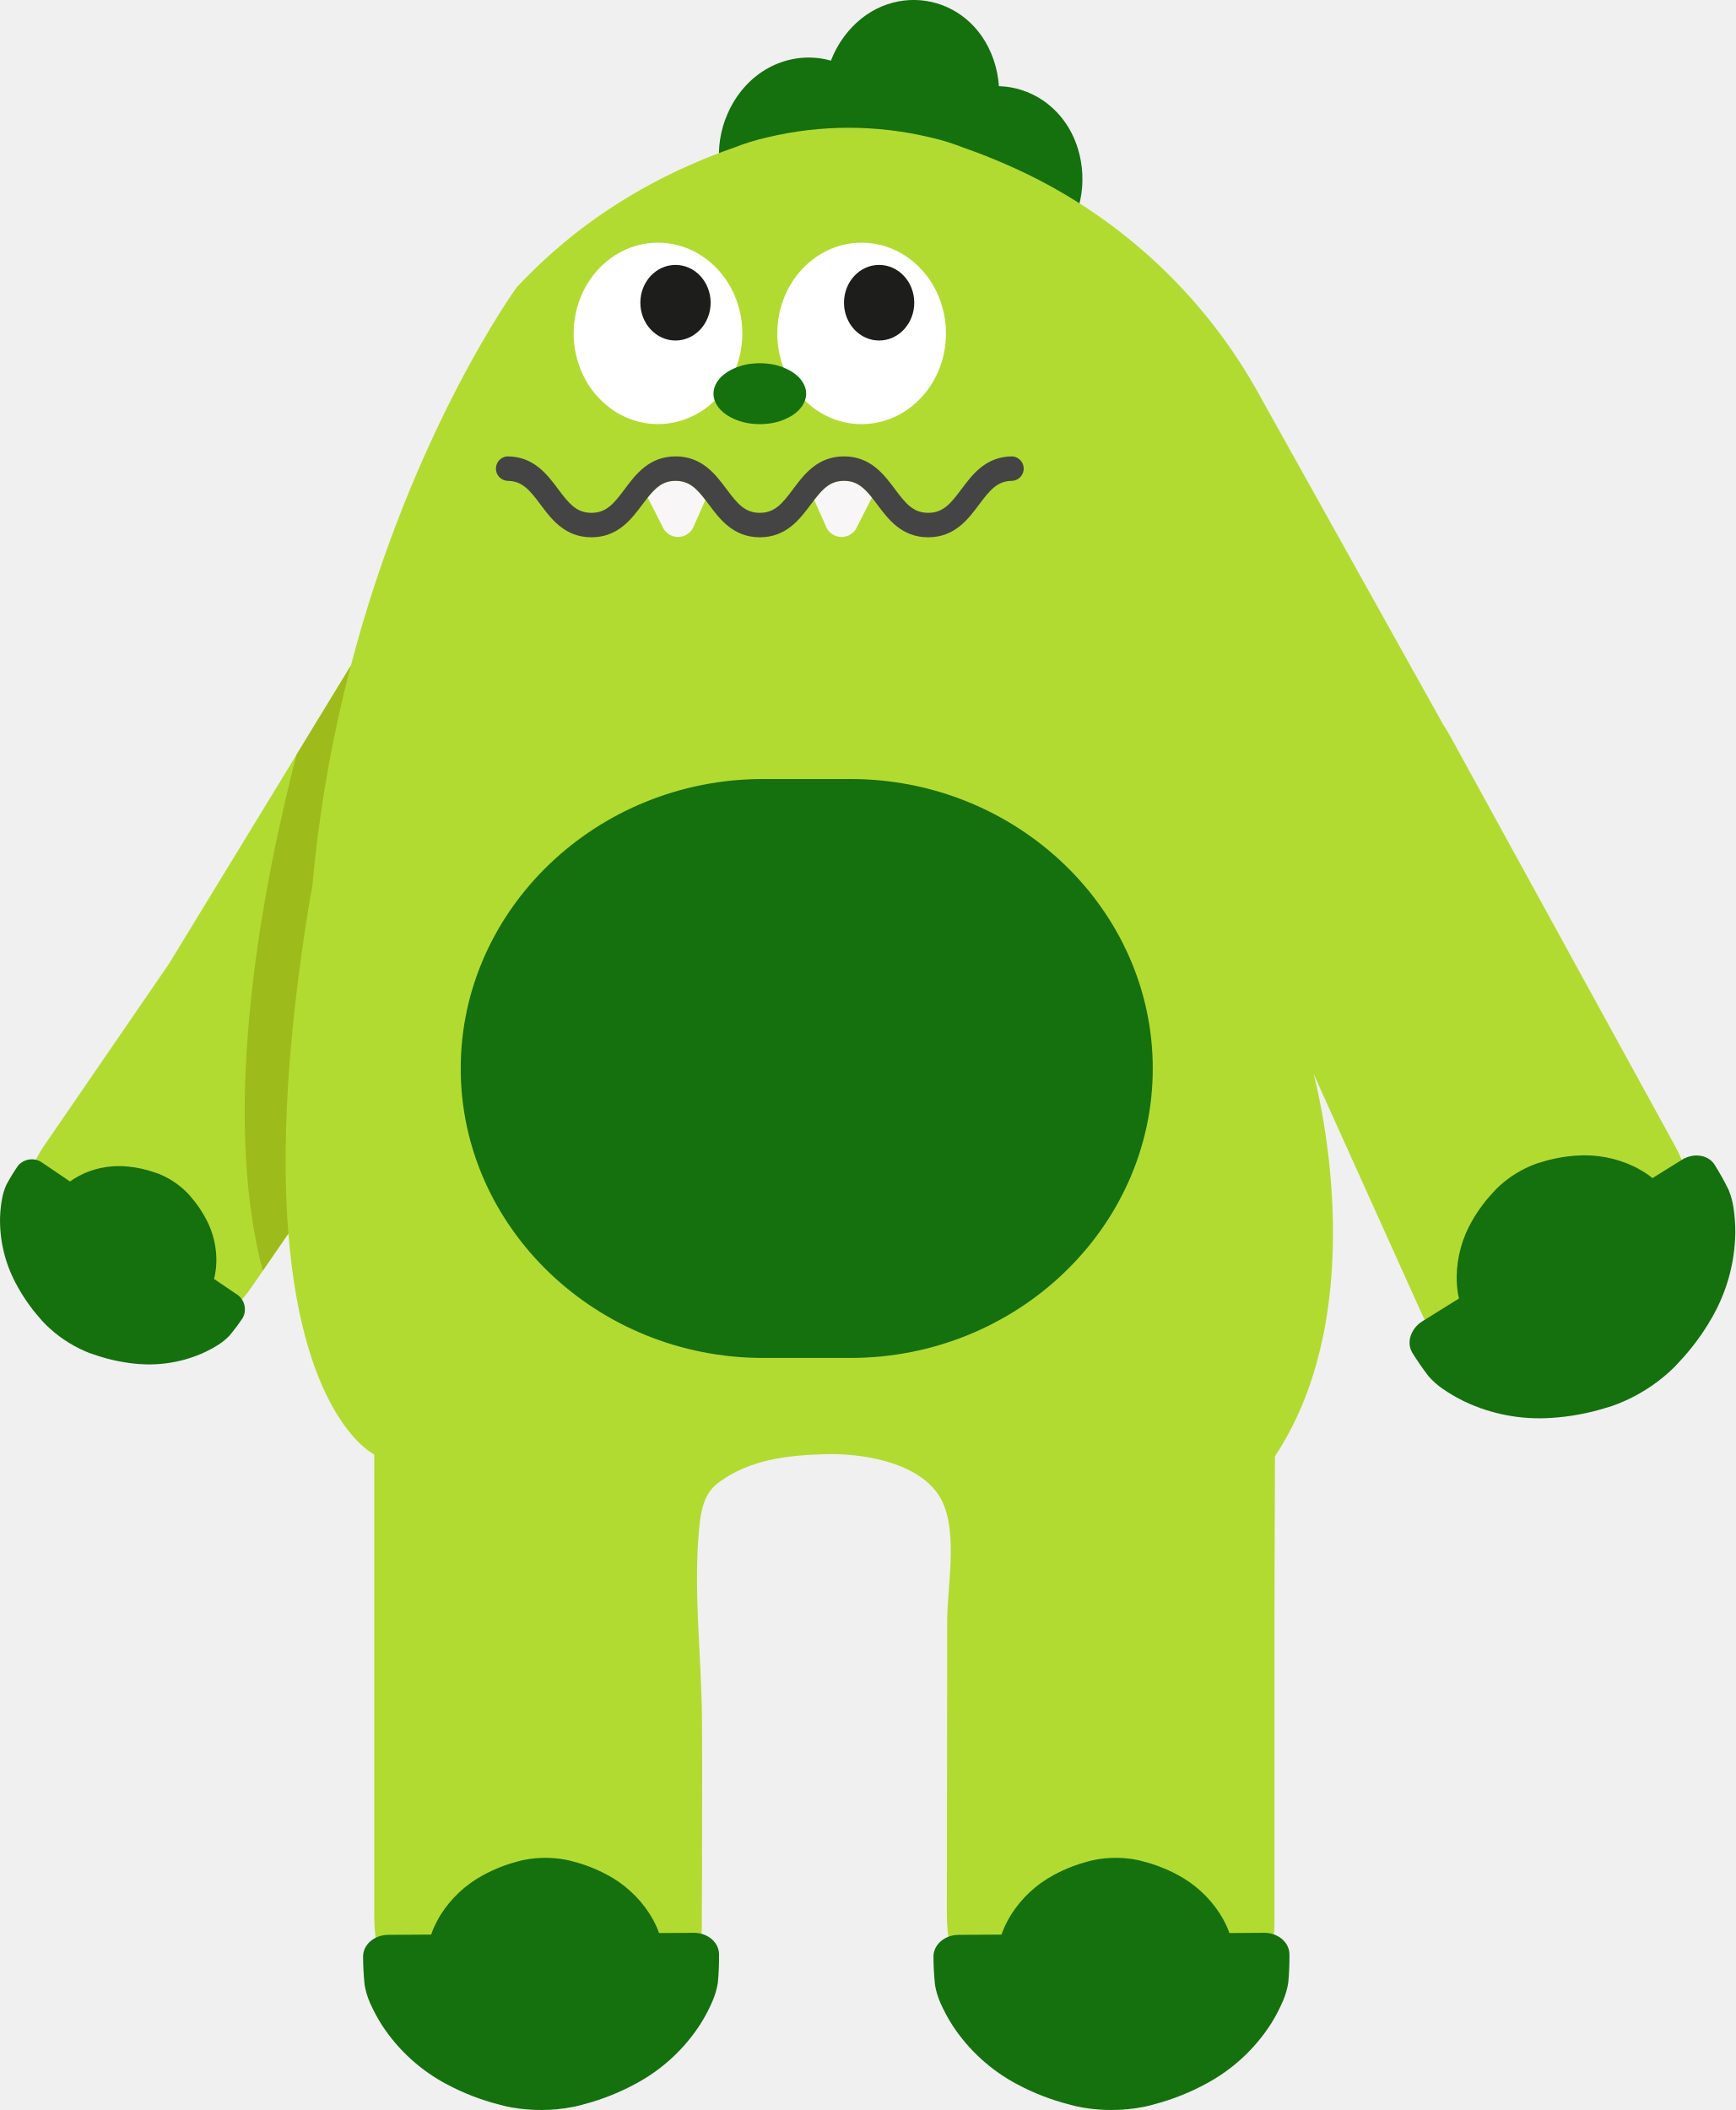
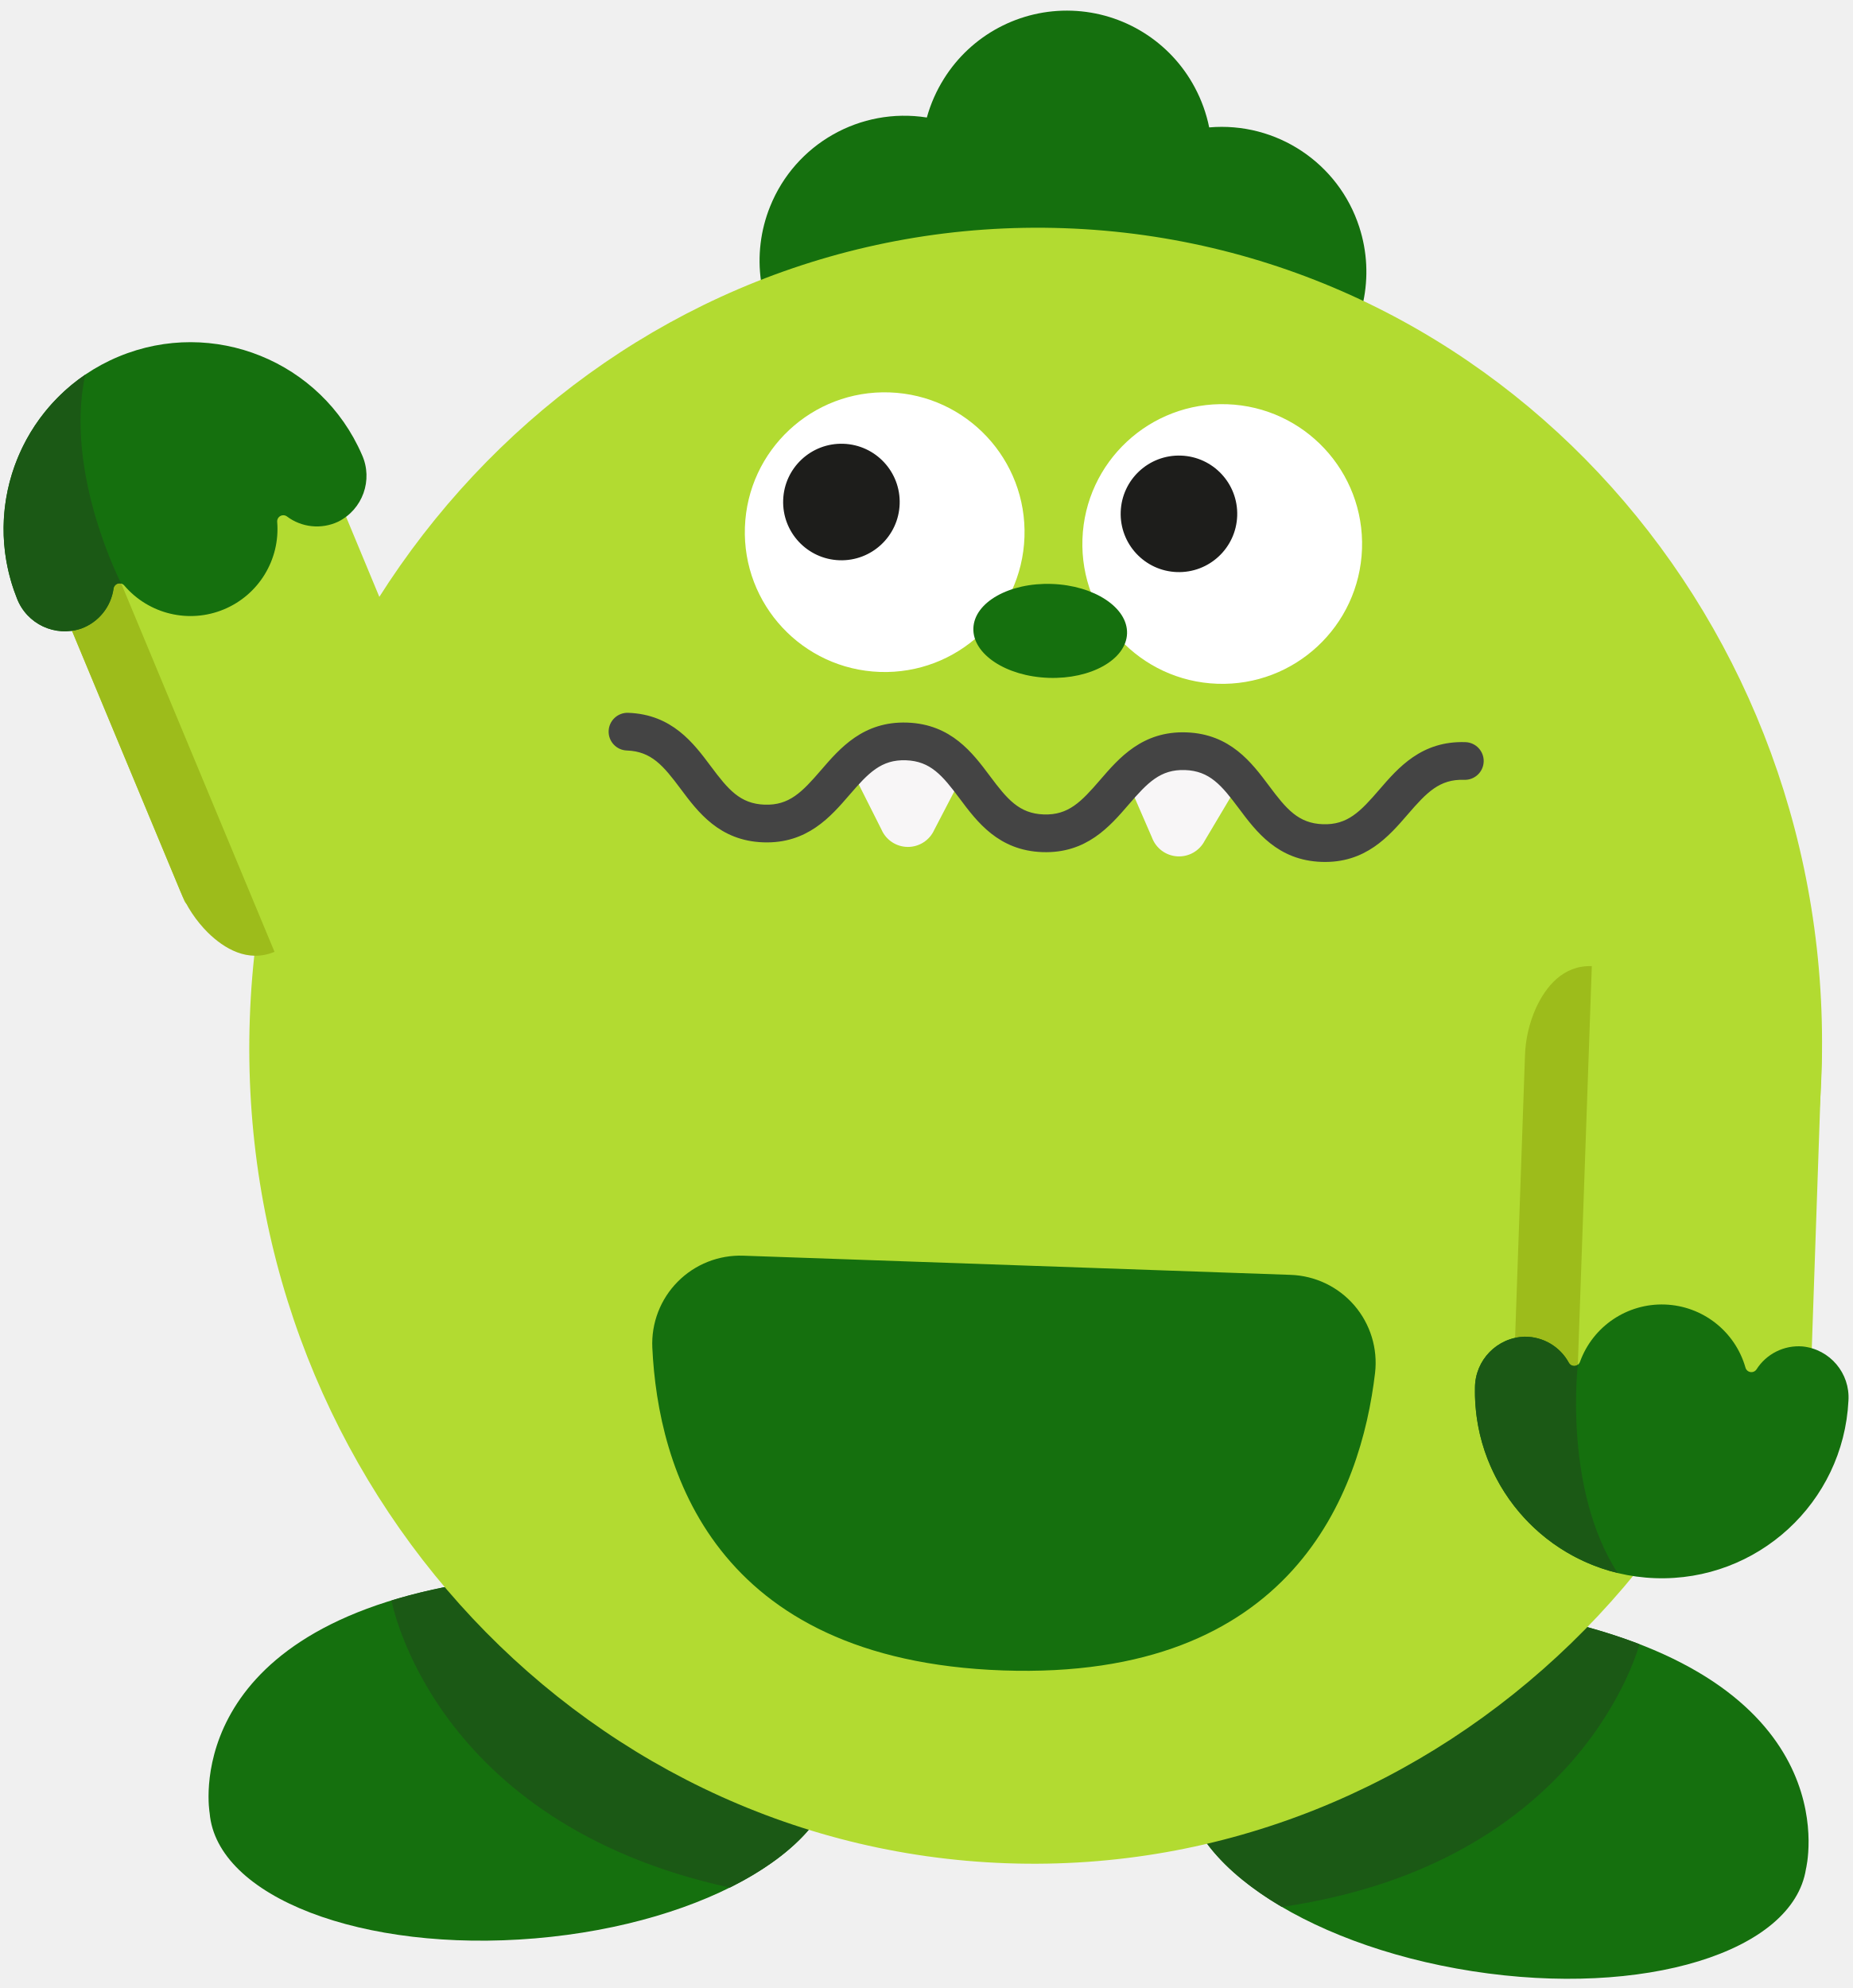
- <svg xmlns="http://www.w3.org/2000/svg" width="295.764" height="359.606" viewBox="0 0 295.764 359.606">
-   <g id="그룹_584" data-name="그룹 584" transform="translate(-1168.319 -475.142)">
-     <path id="패스_1032" data-name="패스 1032" d="M1352.545,502.632h0c-1.359-7.858-7.47-12.633-13.973-12.8a17.233,17.233,0,0,0-.934-4.592h0c-4.03-11.539-18.166-13.688-25.444-3.869h0a17.263,17.263,0,0,0-2.257,4.107c-6.257-1.778-13.511.965-17.144,8.064h0c-5.63,11,1.661,24.188,13.123,23.741h0c6.405-.251,11.427-4.654,13.6-10.332a14.038,14.038,0,0,0,1.75.382h0a14.213,14.213,0,0,0,1.785.156c.383,6.065,3.869,11.763,9.91,13.906h0C1343.768,525.233,1354.65,514.807,1352.545,502.632Z" fill="#15700e" />
-     <path id="패스_1033" data-name="패스 1033" d="M1453.75,670.33l-32.283-58.836-5.951-10.845c-.378-.688-.783-1.346-1.2-1.985,0,0-31.072-55.713-31.072-55.709a90.264,90.264,0,0,0-43.231-39.7c-2.434-1.074-4.91-2.06-7.43-2.932a38.923,38.923,0,0,0-5.73-1.77,59.755,59.755,0,0,0-27.765,0,37.977,37.977,0,0,0-5.73,1.774c-2.52.868-5,1.854-7.43,2.928a92.414,92.414,0,0,0-16.014,9.036,88.626,88.626,0,0,0-13.529,11.813s-17.8,24.479-28.26,64.47v0l-4.332,7.1-26.709,43.781-21.231,30.925a21.459,21.459,0,0,0,5.529,29.75h0a21.461,21.461,0,0,0,29.75-5.529l1.977-2.879,1.511-2.2,2.854-4.156c2.547,31.914,14.634,37.667,14.634,37.667v78.843a28.151,28.151,0,0,0,27.786,28.058l.135,0,.138,0a28.158,28.158,0,0,0,25.83-17.132s1.946-5.451,1.946-9.318v-1.608c0-11.222.106-22.443.024-33.665-.078-10.647-1.481-21.72-.51-32.321.278-3.035.754-6.176,3.307-8.061,5.3-3.918,11.626-4.653,18.028-4.85,6.233-.191,15.619,1.224,19.44,6.86,3.621,5.341,1.549,15.283,1.529,21.4,0,16.753-.061,33.506-.061,50.26a28.15,28.15,0,0,0,27.785,28.058c.045,0,.09,0,.135,0s.092,0,.138,0a28.157,28.157,0,0,0,25.83-17.131s1.947-5.452,1.947-9.319V750.654l.089-27.327c17.372-26.181,6.578-65.175,6.578-65.175l18.72,41.5c7.219,13.158,22.763,17.324,34.541,9.26S1460.969,683.487,1453.75,670.33Z" fill="#b2db31" />
-     <g id="그룹_564" data-name="그룹 564">
-       <g id="그룹_562" data-name="그룹 562">
-         <path id="패스_1034" data-name="패스 1034" d="M1230.466,813.45a13.178,13.178,0,0,0,.923,3.053,28.539,28.539,0,0,0,2.021,3.771,29.862,29.862,0,0,0,11.191,10.16,39.612,39.612,0,0,0,8.781,3.382h0a17.7,17.7,0,0,0,2.143.495,28.788,28.788,0,0,0,10.372-.07,17.764,17.764,0,0,0,2.137-.523h0a39.628,39.628,0,0,0,8.734-3.5,29.84,29.84,0,0,0,11.053-10.309,28.492,28.492,0,0,0,1.971-3.8,13.161,13.161,0,0,0,.882-3.065,47.84,47.84,0,0,0,.2-4.837h0c-.014-2.036-1.943-3.673-4.31-3.657l-26.05.174-26.05.175c-2.367.016-4.274,1.679-4.261,3.714h0A47.817,47.817,0,0,0,1230.466,813.45Z" fill="#15700e" />
-       </g>
-       <g id="그룹_563" data-name="그룹 563">
-         <path id="패스_1035" data-name="패스 1035" d="M1280.9,805.684a8.606,8.606,0,0,0-.6-1.995,18.6,18.6,0,0,0-1.321-2.463,19.5,19.5,0,0,0-7.311-6.637,25.85,25.85,0,0,0-5.736-2.21h0a11.563,11.563,0,0,0-1.4-.323,18.843,18.843,0,0,0-6.775.046,11.7,11.7,0,0,0-1.4.341h0a25.927,25.927,0,0,0-5.706,2.286,19.507,19.507,0,0,0-7.221,6.735,18.557,18.557,0,0,0-1.287,2.481,8.589,8.589,0,0,0-.577,2,31.464,31.464,0,0,0-.13,3.16h0a2.627,2.627,0,0,0,2.816,2.389l17.018-.114,17.017-.114a2.626,2.626,0,0,0,2.784-2.427h0A30.77,30.77,0,0,0,1280.9,805.684Z" fill="#15700e" />
+ <svg xmlns="http://www.w3.org/2000/svg" width="320.499" height="343.986" viewBox="0 0 320.499 343.986">
+   <g id="그룹_996" data-name="그룹 996" transform="matrix(0.999, 0.035, -0.035, 0.999, 3.961, -4.506)">
+     <g id="그룹_986" data-name="그룹 986" transform="translate(43.144 275.989)">
+       <path id="패스_1349" data-name="패스 1349" d="M628.468,498.1l18.092,7.664c25.82-1.02,46.624,7.416,48.185,20.413,1.737,14.461-21,29.083-50.791,32.66s-55.343-5.245-57.08-19.706C586.874,539.135,580.257,508.442,628.468,498.1Z" transform="translate(-586.567 -498.104)" fill="#15700e" />
+       <g id="그룹_985" data-name="그룹 985" transform="translate(30.476)">
+         <path id="패스_1350" data-name="패스 1350" d="M610.413,501.253a97.581,97.581,0,0,1,11.424-3.149l18.092,7.664c25.82-1.02,46.624,7.416,48.185,20.413.984,8.191-5.892,16.433-17.448,22.692C618.724,539.455,610.423,501.3,610.413,501.253Z" transform="translate(-610.413 -498.104)" fill="#1b5915" />
      </g>
    </g>
-     <g id="그룹_565" data-name="그룹 565">
-       <path id="패스_1036" data-name="패스 1036" d="M1329.53,531.188c-.006-.127-.017-.253-.026-.379s-.016-.256-.027-.383c-.016-.175-.038-.348-.06-.521-.009-.075-.016-.15-.026-.225-.029-.2-.062-.406-.1-.608-.007-.041-.013-.082-.02-.122-.041-.223-.088-.444-.138-.663l-.011-.053c-.053-.232-.112-.461-.175-.689l0-.014q-.2-.7-.448-1.371h0a15.541,15.541,0,0,0-3.67-5.652q-.242-.236-.493-.46c-.056-.05-.115-.1-.173-.148-.116-.1-.233-.2-.352-.3-.072-.058-.145-.113-.218-.17-.109-.084-.217-.169-.328-.25-.078-.058-.159-.113-.239-.169-.107-.076-.215-.152-.325-.224-.083-.056-.169-.109-.253-.162-.109-.069-.218-.138-.329-.2-.088-.052-.176-.1-.265-.152-.111-.062-.222-.124-.334-.184-.091-.048-.183-.095-.275-.141-.113-.056-.226-.112-.34-.165-.094-.044-.189-.087-.284-.129q-.172-.076-.348-.147c-.1-.039-.192-.078-.289-.115-.119-.045-.238-.088-.358-.13-.1-.034-.2-.068-.294-.1-.121-.039-.244-.076-.367-.112-.1-.029-.2-.058-.3-.085-.125-.034-.251-.064-.378-.094-.1-.024-.2-.048-.3-.07-.131-.028-.264-.051-.4-.076-.1-.017-.194-.036-.291-.052-.141-.022-.282-.04-.424-.058-.092-.012-.183-.025-.275-.035-.159-.017-.319-.028-.479-.039-.076-.006-.152-.014-.229-.018q-.357-.02-.719-.02h0c-.254,0-.506.008-.757.022-.08.005-.159.014-.239.02-.171.012-.341.024-.509.043-.091.01-.18.025-.271.037-.156.021-.313.041-.468.067-.091.016-.18.035-.27.052-.153.029-.306.058-.457.092-.089.02-.176.044-.263.066-.152.037-.3.075-.453.118-.084.023-.166.05-.25.076-.152.046-.3.094-.454.145-.077.027-.154.057-.231.085-.154.056-.307.113-.459.175-.071.029-.141.06-.211.09-.156.066-.312.135-.465.207l-.189.092q-.237.116-.471.241l-.167.092c-.161.089-.319.181-.476.277-.049.029-.1.059-.145.089-.162.1-.323.207-.481.315-.041.027-.081.055-.121.083q-.246.172-.485.354l-.1.076c-.166.128-.329.261-.489.4l-.074.062q-.25.216-.492.442l-.051.048c-.168.16-.333.323-.494.491l-.026.027q-.255.266-.5.545h0q-.215.248-.418.506l-.027.033c-.129.164-.254.331-.377.5l-.045.062q-.174.243-.34.494l-.06.091q-.156.24-.3.488l-.071.12q-.139.237-.271.48l-.079.149c-.082.155-.162.313-.239.471-.029.06-.057.119-.085.179-.071.152-.141.306-.208.462-.03.069-.059.138-.088.207-.062.15-.122.3-.18.452-.03.079-.058.158-.087.238-.053.145-.1.291-.153.439-.03.089-.057.179-.085.269-.044.141-.087.282-.127.424-.028.1-.054.2-.08.3-.035.136-.071.271-.1.407-.026.112-.049.225-.073.337-.027.13-.055.259-.079.389s-.042.25-.062.375-.041.243-.058.365c-.02.139-.034.28-.05.42-.012.112-.027.222-.038.334-.015.164-.024.329-.035.494-.005.091-.014.181-.018.272q-.018.387-.018.778h0q0,.391.018.778c.006.127.017.252.026.378s.015.257.027.384c.016.175.038.347.06.52.009.075.016.151.026.226.028.2.062.407.1.609.007.04.013.08.02.12.041.223.088.444.137.664l.012.052c.053.233.112.462.175.69l0,.014q.194.7.448,1.37v0h0a15.55,15.55,0,0,0,3.67,5.652q.242.235.493.459c.056.051.115.1.173.148.116.1.233.2.352.3.071.058.145.113.218.169.108.085.217.17.327.251.079.058.16.113.24.169.107.075.215.151.324.224.084.055.169.108.254.162.109.069.218.137.329.2.087.052.176.1.265.152.11.063.221.125.334.184.091.048.183.1.275.141.113.057.226.112.34.166.094.044.189.086.284.128.115.051.231.1.348.148.1.039.192.077.289.114.119.046.238.089.358.131.1.034.195.068.294.1.121.039.244.076.367.112.1.029.2.058.3.085.125.033.251.064.378.094.1.023.2.048.3.069.131.028.264.052.4.076.1.018.194.037.291.053.141.022.282.039.424.058.092.011.183.025.275.035.159.017.318.028.478.039.077.005.153.013.23.018.238.012.478.019.718.019h0c.255,0,.507-.007.758-.021.08-.005.159-.014.239-.02.17-.013.34-.025.509-.044.091-.01.18-.025.271-.037.156-.02.313-.041.468-.067.09-.015.18-.034.27-.052.153-.029.306-.058.457-.092.089-.02.176-.043.263-.065.152-.038.3-.075.453-.118.084-.024.166-.051.249-.076.153-.047.3-.094.455-.146l.231-.084q.231-.084.459-.175c.071-.029.141-.06.211-.09.156-.067.311-.135.465-.208.063-.029.126-.06.188-.091q.239-.117.472-.241l.167-.093q.24-.134.476-.276l.145-.09c.162-.1.323-.206.481-.314l.121-.083q.246-.173.485-.355l.1-.075q.249-.194.489-.4l.074-.063c.167-.143.331-.291.492-.442l.051-.047q.252-.24.494-.492l.026-.026c.17-.178.335-.359.5-.545h0c.142-.165.282-.333.418-.505l.026-.033c.13-.164.255-.331.378-.5l.045-.062q.174-.243.339-.494c.02-.031.041-.061.061-.091.1-.161.2-.323.3-.488.023-.04.047-.08.071-.12q.14-.237.27-.48c.027-.05.054-.1.08-.149q.123-.234.239-.472c.028-.059.057-.118.085-.178.071-.153.141-.307.208-.462q.045-.1.087-.207c.063-.15.123-.3.181-.453.03-.078.058-.157.087-.236.052-.146.1-.292.153-.44.03-.089.057-.179.085-.269.043-.141.087-.282.127-.425.028-.1.053-.2.08-.3.035-.135.07-.27.1-.407.026-.111.049-.224.072-.336.028-.13.056-.259.08-.39s.042-.249.062-.374.041-.243.058-.366c.02-.139.034-.279.05-.419.012-.112.027-.223.037-.335.016-.163.025-.329.035-.494.006-.091.015-.18.019-.271q.018-.387.018-.778h0C1329.548,531.705,1329.542,531.445,1329.53,531.188Z" fill="#fff" />
-       <ellipse id="타원_113" data-name="타원 113" cx="5.989" cy="6.443" rx="5.989" ry="6.443" transform="translate(1312.167 520.29)" fill="#1d1d1b" />
-       <path id="패스_1037" data-name="패스 1037" d="M1294.824,531.188c0-.091-.013-.181-.019-.272-.01-.165-.019-.33-.034-.494-.011-.112-.026-.222-.038-.334-.016-.14-.03-.281-.05-.42-.017-.122-.038-.244-.058-.365s-.039-.251-.062-.375-.052-.259-.079-.389c-.024-.112-.047-.225-.073-.337-.031-.136-.067-.271-.1-.407-.026-.1-.052-.2-.08-.3-.04-.142-.083-.283-.127-.424-.028-.09-.055-.18-.085-.269-.049-.148-.1-.294-.153-.439-.029-.08-.057-.159-.087-.238-.058-.152-.118-.3-.18-.452-.029-.069-.058-.138-.088-.207-.067-.156-.137-.31-.208-.462-.028-.06-.056-.119-.085-.179-.077-.158-.157-.316-.239-.471-.026-.05-.053-.1-.08-.149q-.13-.243-.27-.48l-.071-.12q-.148-.247-.3-.488l-.06-.091q-.166-.25-.34-.494l-.045-.063c-.123-.169-.248-.335-.377-.5l-.028-.034q-.2-.258-.417-.505h0q-.242-.279-.5-.545l-.026-.027c-.161-.168-.326-.331-.494-.491l-.051-.048q-.242-.227-.492-.442l-.074-.062c-.16-.136-.323-.269-.489-.4l-.1-.076q-.238-.181-.485-.354c-.04-.028-.08-.056-.121-.083-.158-.108-.319-.213-.481-.315l-.145-.089c-.157-.1-.315-.188-.476-.277l-.167-.092q-.234-.126-.471-.241l-.189-.092c-.153-.072-.309-.141-.465-.207-.07-.03-.14-.061-.212-.09-.151-.061-.3-.119-.457-.175-.077-.028-.155-.058-.233-.085-.15-.051-.3-.1-.453-.145-.083-.026-.166-.052-.25-.076-.149-.043-.3-.081-.452-.118-.088-.022-.175-.046-.264-.066-.151-.034-.3-.063-.457-.092-.09-.017-.179-.036-.27-.052-.155-.026-.311-.046-.468-.067-.09-.012-.18-.027-.271-.037-.168-.019-.338-.031-.508-.043-.08-.006-.16-.015-.24-.02-.251-.014-.5-.022-.758-.022-.24,0-.48.008-.718.02-.077,0-.153.012-.23.018-.16.011-.32.022-.478.039-.092.01-.184.024-.276.035-.141.018-.282.036-.423.058-.1.016-.194.035-.291.052-.132.025-.265.049-.4.077-.1.021-.2.045-.3.069-.127.03-.254.06-.38.094-.1.027-.2.056-.3.085-.123.036-.247.073-.369.112-.1.032-.195.066-.292.1-.121.042-.24.085-.359.13-.1.037-.193.075-.289.114-.117.048-.233.1-.348.148-.095.042-.19.085-.284.129-.114.053-.227.109-.34.165-.092.046-.184.093-.275.141-.112.06-.223.122-.334.184-.089.05-.178.1-.265.153-.111.065-.22.134-.329.2-.084.053-.169.106-.253.161-.111.074-.219.15-.328.227-.079.055-.158.109-.236.166-.112.082-.221.168-.331.254-.071.055-.144.109-.215.166-.12.1-.237.2-.354.3-.057.049-.115.1-.171.146q-.258.23-.506.471h0a15.559,15.559,0,0,0-3.656,5.64h0q-.252.671-.448,1.371l0,.013c-.063.228-.122.458-.175.69l-.011.052c-.05.22-.1.441-.138.664-.007.04-.013.081-.02.121-.035.2-.069.405-.1.609-.01.075-.017.15-.026.225-.022.173-.044.346-.06.521-.012.127-.018.255-.027.383s-.02.252-.026.379c-.012.257-.018.517-.018.778h0q0,.391.018.778c0,.091.013.18.019.271.01.165.019.331.034.494.011.112.026.223.038.335.016.14.03.28.05.419.017.123.038.244.058.366s.039.25.062.374.052.26.079.39c.024.112.047.225.073.336.031.137.067.272.1.407.026.1.052.2.08.3.04.143.083.284.127.425.028.09.055.18.085.269.049.148.1.294.153.44.029.079.057.158.087.236.058.153.118.3.18.453.029.069.058.138.088.207.067.155.137.309.208.462.028.06.056.119.085.178q.116.238.239.472c.026.05.053.1.08.149q.131.243.27.48l.071.12c.1.165.2.327.3.488l.06.091q.167.25.34.494l.045.062c.123.169.248.336.377.5l.028.035c.136.171.275.34.417.5h0c.161.186.326.367.5.545l.026.026q.242.252.494.492l.051.047c.161.151.325.3.492.442l.074.063q.24.2.489.4l.1.075q.239.183.485.355l.121.083c.158.108.319.213.481.314.048.031.1.06.145.09.157.095.315.187.476.276l.167.093q.234.125.471.241c.063.031.126.062.189.091.153.073.309.141.465.208.07.03.14.061.212.09.151.061.3.118.457.175.077.028.154.057.233.084.15.052.3.1.453.146.083.025.166.052.25.076.149.043.3.08.452.118.088.022.175.045.264.065.151.034.3.063.457.092.09.017.179.037.27.052.155.026.311.046.468.067.09.012.18.027.271.037.168.019.338.031.508.044.08.006.16.015.24.02q.376.021.757.021c.241,0,.481-.007.719-.019.077-.005.153-.013.23-.018.16-.011.32-.022.478-.039.092-.01.184-.024.276-.036.141-.018.282-.035.423-.057.1-.016.194-.035.291-.053.132-.024.265-.048.4-.076.1-.021.2-.045.3-.069.127-.03.254-.061.38-.094.1-.027.2-.056.3-.085.123-.036.247-.073.369-.113.1-.031.195-.065.292-.1.121-.042.24-.085.359-.131q.145-.055.288-.114c.117-.048.234-.1.35-.148.1-.042.189-.084.283-.128.114-.054.227-.109.34-.166.092-.046.184-.093.275-.141.112-.059.223-.121.334-.184.089-.05.178-.1.265-.152.111-.066.22-.134.329-.2.084-.054.169-.107.253-.162.111-.073.219-.149.328-.226.079-.055.158-.11.236-.167.112-.082.221-.167.331-.253.071-.056.144-.11.215-.167.12-.1.237-.2.354-.3.057-.05.115-.1.171-.147.172-.153.341-.309.506-.471h0a15.571,15.571,0,0,0,3.656-5.64h0q.252-.67.448-1.371l0-.013c.063-.228.122-.458.175-.691l.011-.051c.05-.22.1-.441.138-.665.007-.04.013-.08.02-.12.035-.2.069-.405.1-.61.01-.074.017-.149.026-.224.022-.173.044-.346.06-.521.012-.127.018-.256.027-.384s.02-.251.026-.378q.018-.387.018-.778h0Q1294.842,531.575,1294.824,531.188Z" fill="#fff" />
-       <ellipse id="타원_114" data-name="타원 114" cx="5.989" cy="6.443" rx="5.989" ry="6.443" transform="translate(1277.461 520.29)" fill="#1d1d1b" />
-       <path id="패스_1038" data-name="패스 1038" d="M1305.153,544.154c.053-.087.1-.174.149-.263.035-.068.064-.138.095-.207a3.562,3.562,0,0,0,.326-1.448h0a3.558,3.558,0,0,0-.326-1.448c-.031-.07-.06-.139-.095-.207-.046-.089-.1-.177-.149-.264s-.1-.161-.159-.241-.1-.145-.154-.215a4.921,4.921,0,0,0-.366-.419c-.037-.038-.079-.074-.117-.112q-.176-.171-.371-.331l-.127-.1c-.165-.129-.338-.253-.521-.372l-.013-.008a9.859,9.859,0,0,0-4.339-1.414c-.059-.006-.118-.01-.177-.015-.324-.027-.652-.045-.987-.045s-.662.018-.986.045c-.059.005-.119.009-.177.015a9.86,9.86,0,0,0-4.339,1.414l-.013.009c-.183.118-.356.242-.521.372-.043.033-.085.067-.127.1q-.2.16-.371.331c-.038.038-.08.074-.117.112a4.9,4.9,0,0,0-.366.419c-.056.07-.1.143-.154.215s-.11.16-.159.242-.1.174-.149.263c-.035.068-.064.138-.095.207a3.556,3.556,0,0,0-.326,1.448h0a3.557,3.557,0,0,0,.326,1.448c.031.069.06.139.095.207.046.089.1.177.149.263s.1.162.158.241.1.146.155.216a4.9,4.9,0,0,0,.366.419c.037.038.079.074.117.112.117.113.241.224.371.331.042.034.084.069.127.1.165.13.338.254.521.372l.013.009a9.86,9.86,0,0,0,4.339,1.414l.177.015c.324.027.652.045.986.045s.663-.018.987-.045l.177-.015a9.859,9.859,0,0,0,4.339-1.414l.013-.009c.183-.118.356-.243.521-.372.043-.033.085-.067.127-.1.13-.107.254-.218.371-.331.038-.038.08-.074.117-.112a4.921,4.921,0,0,0,.366-.419c.056-.07.1-.143.154-.216S1305.1,544.236,1305.153,544.154Z" fill="#15700e" />
-       <path id="패스_1039" data-name="패스 1039" d="M1283.471,557.091c-2.1,0-3.334,1.059-4.759,2.848l2.5,4.9a2.884,2.884,0,0,0,5.419-.165l1.919-4.332C1286.981,558.311,1285.726,557.091,1283.471,557.091Z" fill="#f8f6f7" />
-       <path id="패스_1040" data-name="패스 1040" d="M1312.17,557.091c-2.254,0-3.509,1.218-5.074,3.251l1.921,4.335a2.884,2.884,0,0,0,5.419.165l2.495-4.9C1315.505,558.151,1314.272,557.091,1312.17,557.091Z" fill="#f8f6f7" />
-       <path id="패스_1041" data-name="패스 1041" d="M1340.872,552.923c-4.517,0-6.829,3.1-8.686,5.59s-3.135,4.03-5.665,4.03-3.8-1.532-5.665-4.03-4.169-5.59-8.686-5.59-6.829,3.1-8.686,5.59-3.134,4.03-5.664,4.03-3.8-1.532-5.664-4.03-4.169-5.59-8.685-5.59-6.829,3.1-8.686,5.59-3.134,4.03-5.663,4.03-3.8-1.532-5.664-4.03-4.169-5.59-8.685-5.59a2.09,2.09,0,0,0,0,4.168c2.529,0,3.8,1.532,5.663,4.031s4.169,5.59,8.686,5.59,6.828-3.1,8.685-5.59c.316-.424.614-.817.905-1.183,1.425-1.789,2.658-2.848,4.759-2.848,2.255,0,3.51,1.22,5.076,3.254.191.248.385.506.588.777,1.857,2.49,4.169,5.59,8.685,5.59s6.828-3.1,8.686-5.59c.2-.273.4-.531.59-.78,1.565-2.033,2.82-3.251,5.074-3.251,2.1,0,3.335,1.06,4.761,2.851.29.365.588.757.9,1.18,1.858,2.49,4.17,5.59,8.687,5.59s6.829-3.1,8.686-5.59,3.135-4.031,5.665-4.031a2.09,2.09,0,0,0,0-4.168Z" fill="#444" />
-     </g>
-     <g id="그룹_571" data-name="그룹 571">
-       <g id="그룹_570" data-name="그룹 570">
-         <g id="그룹_567" data-name="그룹 567">
-           <g id="그룹_566" data-name="그룹 566">
-             <path id="패스_1042" data-name="패스 1042" d="M1411.806,709.7a13.183,13.183,0,0,0,2.383,2.121,28.553,28.553,0,0,0,3.694,2.159,29.869,29.869,0,0,0,14.85,2.814,39.661,39.661,0,0,0,9.254-1.7h0a17.691,17.691,0,0,0,2.087-.7,28.832,28.832,0,0,0,8.806-5.479,17.6,17.6,0,0,0,1.548-1.562h0a39.689,39.689,0,0,0,5.618-7.549,29.863,29.863,0,0,0,4.037-14.565,28.589,28.589,0,0,0-.305-4.268,13.119,13.119,0,0,0-.85-3.074,47.5,47.5,0,0,0-2.357-4.228h0c-1.076-1.728-3.577-2.116-5.586-.865l-22.119,13.761-22.119,13.762c-2.01,1.251-2.767,3.665-1.692,5.394h0A47.951,47.951,0,0,0,1411.806,709.7Z" fill="#15700e" />
-           </g>
-         </g>
-         <g id="그룹_569" data-name="그룹 569">
-           <g id="그룹_568" data-name="그룹 568">
-             <path id="패스_1043" data-name="패스 1043" d="M1450.744,676.721a8.591,8.591,0,0,0-1.556-1.386,18.7,18.7,0,0,0-2.413-1.41,19.51,19.51,0,0,0-9.7-1.838,25.874,25.874,0,0,0-6.046,1.113h0a11.464,11.464,0,0,0-1.363.456,18.874,18.874,0,0,0-5.753,3.579,11.787,11.787,0,0,0-1.011,1.021h0a25.9,25.9,0,0,0-3.67,4.931,19.512,19.512,0,0,0-2.637,9.515,18.708,18.708,0,0,0,.2,2.788,8.577,8.577,0,0,0,.555,2.008,30.95,30.95,0,0,0,1.54,2.762h0a2.626,2.626,0,0,0,3.649.566l14.45-8.99,14.449-8.991a2.626,2.626,0,0,0,1.106-3.523h0A30.893,30.893,0,0,0,1450.744,676.721Z" fill="#15700e" />
-           </g>
-         </g>
+     <g id="그룹_988" data-name="그룹 988" transform="translate(211.946 275.989)">
+       <path id="패스_1351" data-name="패스 1351" d="M785.015,498.1l-18.092,7.664c-25.82-1.02-46.624,7.416-48.185,20.413-1.737,14.461,21,29.083,50.791,32.66s55.343-5.245,57.08-19.706C826.609,539.135,833.225,508.442,785.015,498.1Z" transform="translate(-718.645 -498.104)" fill="#15700e" />
+       <g id="그룹_987" data-name="그룹 987">
+         <path id="패스_1352" data-name="패스 1352" d="M796.439,501.253a97.511,97.511,0,0,0-11.424-3.149l-18.092,7.664c-25.82-1.02-46.624,7.416-48.185,20.413-.984,8.191,5.892,16.433,17.449,22.692C788.128,539.455,796.43,501.3,796.439,501.253Z" transform="translate(-718.645 -498.104)" fill="#1b5915" />
      </g>
    </g>
-     <path id="패스_1044" data-name="패스 1044" d="M1352.558,653.041h0l.009,0Z" fill="#95ba22" />
-     <g id="그룹_577" data-name="그룹 577">
-       <g id="그룹_576" data-name="그룹 576">
-         <g id="그룹_573" data-name="그룹 573">
-           <g id="그룹_572" data-name="그룹 572">
-             <path id="패스_1045" data-name="패스 1045" d="M1327.683,813.45a13.171,13.171,0,0,0,.923,3.053,28.567,28.567,0,0,0,2.021,3.771,29.863,29.863,0,0,0,11.191,10.16,39.61,39.61,0,0,0,8.781,3.382h0a17.7,17.7,0,0,0,2.143.495,28.788,28.788,0,0,0,10.372-.07,17.757,17.757,0,0,0,2.137-.523h0a39.607,39.607,0,0,0,8.734-3.5,29.85,29.85,0,0,0,11.054-10.309,28.471,28.471,0,0,0,1.97-3.8,13.173,13.173,0,0,0,.882-3.065,47.556,47.556,0,0,0,.2-4.837h0c-.013-2.036-1.943-3.673-4.31-3.657l-26.05.174-26.05.175c-2.367.016-4.274,1.679-4.261,3.714h0A47.818,47.818,0,0,0,1327.683,813.45Z" fill="#15700e" />
-           </g>
-         </g>
-         <g id="그룹_575" data-name="그룹 575">
-           <g id="그룹_574" data-name="그룹 574">
-             <path id="패스_1046" data-name="패스 1046" d="M1378.114,805.684a8.656,8.656,0,0,0-.6-1.995,18.613,18.613,0,0,0-1.321-2.463,19.5,19.5,0,0,0-7.31-6.637,25.887,25.887,0,0,0-5.736-2.21h0a11.617,11.617,0,0,0-1.4-.323,18.843,18.843,0,0,0-6.775.046,11.688,11.688,0,0,0-1.4.341h0a25.93,25.93,0,0,0-5.706,2.286,19.507,19.507,0,0,0-7.221,6.735,18.557,18.557,0,0,0-1.287,2.481,8.58,8.58,0,0,0-.576,2,30.826,30.826,0,0,0-.13,3.16h0a2.625,2.625,0,0,0,2.815,2.389l17.018-.114,17.018-.114a2.626,2.626,0,0,0,2.783-2.427h0A31.083,31.083,0,0,0,1378.114,805.684Z" fill="#15700e" />
-           </g>
-         </g>
+     <path id="패스_1353" data-name="패스 1353" d="M757.416,317.845h0a25.03,25.03,0,0,0-26.568-16.333,25.372,25.372,0,0,0-2.724-6.811h0a25.086,25.086,0,0,0-43.45,0h0a25.331,25.331,0,0,0-2.725,6.811,25.029,25.029,0,0,0-26.568,16.333h0a25.086,25.086,0,0,0,27.929,33.284h0a24.927,24.927,0,0,0,20.069-18.978,25.988,25.988,0,0,0,3.019.178h0a25.989,25.989,0,0,0,3.019-.178,24.927,24.927,0,0,0,20.069,18.978h0A25.085,25.085,0,0,0,757.416,317.845Z" transform="translate(-524.719 -282.157)" fill="#15700e" />
+     <ellipse id="타원_288" data-name="타원 288" cx="136.1" cy="141.6" rx="136.1" ry="141.6" transform="translate(45.581 37.671)" fill="#b2db31" />
+     <g id="그룹_991" data-name="그룹 991" transform="translate(105.908 67.136)">
+       <circle id="타원_289" data-name="타원 289" cx="24.208" cy="24.208" r="24.208" transform="translate(80.793)" fill="#fff" />
+       <circle id="타원_290" data-name="타원 290" cx="10.087" cy="10.087" r="10.087" transform="translate(87.246 9.166)" fill="#1d1d1b" />
+       <circle id="타원_291" data-name="타원 291" cx="24.208" cy="24.208" r="24.208" transform="translate(22.336)" fill="#fff" />
+       <circle id="타원_292" data-name="타원 292" cx="10.087" cy="10.087" r="10.087" transform="translate(28.789 9.166)" fill="#1d1d1b" />
+       <ellipse id="타원_293" data-name="타원 293" cx="13.307" cy="8.133" rx="13.307" ry="8.133" transform="translate(62.466 32.151)" fill="#15700e" />
+       <g id="그룹_989" data-name="그룹 989" transform="translate(41.915 60.277)">
+         <path id="패스_1354" data-name="패스 1354" d="M678.157,381.851c-4.478,0-7.3,2.07-9.685,4.674l5.876,10.723a4.991,4.991,0,0,0,9.127-.258l4.772-10.012C685.769,384.165,682.891,381.851,678.157,381.851Z" transform="translate(-668.472 -381.851)" fill="#f8f6f7" />
+         <path id="패스_1355" data-name="패스 1355" d="M716.066,381.851c-4.731,0-7.608,2.312-10.085,5.121l4.775,10.017a4.992,4.992,0,0,0,9.128.258l5.873-10.719C723.366,383.924,720.548,381.851,716.066,381.851Z" transform="translate(-658.043 -381.851)" fill="#f8f6f7" />
+       </g>
+       <g id="그룹_990" data-name="그룹 990" transform="translate(0 57.014)">
+         <path id="패스_1356" data-name="패스 1356" d="M759.787,400.884c-7.608,0-11.5-4.853-14.631-8.751s-5.28-6.31-9.542-6.31-6.4,2.4-9.539,6.31-7.022,8.751-14.63,8.751-11.5-4.853-14.63-8.751-5.278-6.31-9.539-6.31-6.4,2.4-9.539,6.31-7.022,8.751-14.63,8.751-11.5-4.853-14.628-8.751-5.278-6.31-9.539-6.31a3.263,3.263,0,0,1,0-6.526c7.607,0,11.5,4.853,14.628,8.751s5.28,6.31,9.539,6.31,6.4-2.4,9.539-6.31,7.021-8.751,14.63-8.751,11.5,4.853,14.63,8.751,5.278,6.31,9.539,6.31,6.4-2.4,9.539-6.31,7.023-8.751,14.63-8.751,11.5,4.853,14.631,8.751,5.28,6.31,9.542,6.31,6.4-2.4,9.541-6.31,7.023-8.751,14.631-8.751a3.263,3.263,0,1,1,0,6.526c-4.261,0-6.4,2.4-9.542,6.31S767.395,400.884,759.787,400.884Z" transform="translate(-635.676 -379.298)" fill="#444" />
      </g>
    </g>
-     <path id="패스_1047" data-name="패스 1047" d="M1313.264,607.908h-14.887c-28.342,0-51.532,22.2-51.532,49.333h0c0,27.134,23.19,49.334,51.532,49.334h14.887c28.342,0,51.532-22.2,51.532-49.334h0C1364.8,630.108,1341.606,607.908,1313.264,607.908Z" fill="#15700e" />
-     <path id="패스_1048" data-name="패스 1048" d="M1214.617,689.518l2.854-4.156h0Z" fill="#b2db31" />
-     <path id="패스_1049" data-name="패스 1049" d="M1228.122,588.571l-4.332,7.1,4.332-7.1Z" fill="#9dbc1b" />
-     <path id="패스_1050" data-name="패스 1050" d="M1213.106,691.72l1.511-2.2-1.511,2.2Z" fill="#9dbc1b" />
-     <path id="패스_1051" data-name="패스 1051" d="M1221.066,628.837c.144-.883.323-1.725.482-2.555a228.414,228.414,0,0,1,6.574-37.711l-4.332,7.1-4.923,8.07c-5.521,21.3-13.2,59.806-5.761,87.978l1.511-2.2,2.854-4.156C1216.386,671.782,1217.028,653.467,1221.066,628.837Z" fill="#9dbc1b" />
-     <path id="패스_1052" data-name="패스 1052" d="M1228.5,587.956h0l-.375.614h0Z" fill="#9dbc1b" />
-     <g id="그룹_583" data-name="그룹 583">
-       <g id="그룹_582" data-name="그룹 582">
-         <g id="그룹_579" data-name="그룹 579">
-           <g id="그룹_578" data-name="그룹 578">
-             <path id="패스_1053" data-name="패스 1053" d="M1169.425,677.023a10.054,10.054,0,0,0-.737,2.317,21.72,21.72,0,0,0-.357,3.244,22.776,22.776,0,0,0,2.65,11.217,30.207,30.207,0,0,0,4.06,5.916h0a13.536,13.536,0,0,0,1.134,1.236,21.957,21.957,0,0,0,6.55,4.433,13.617,13.617,0,0,0,1.57.593h0a30.257,30.257,0,0,0,7,1.569,22.763,22.763,0,0,0,11.4-1.71,21.829,21.829,0,0,0,2.879-1.537,10.063,10.063,0,0,0,1.877-1.546,36.7,36.7,0,0,0,2.213-2.955h0a3.066,3.066,0,0,0-1.132-4.16l-16.452-11.133-16.452-11.134a3.065,3.065,0,0,0-4.282.5h0A36.124,36.124,0,0,0,1169.425,677.023Z" fill="#15700e" />
-           </g>
-         </g>
-         <g id="그룹_581" data-name="그룹 581">
-           <g id="그룹_580" data-name="그룹 580">
-             <path id="패스_1054" data-name="패스 1054" d="M1204.482,693.907a6.593,6.593,0,0,0,.482-1.514,14.293,14.293,0,0,0,.233-2.119,14.884,14.884,0,0,0-1.731-7.328,19.778,19.778,0,0,0-2.653-3.865h0a8.8,8.8,0,0,0-.741-.808,14.356,14.356,0,0,0-4.279-2.9,8.908,8.908,0,0,0-1.025-.387h0a19.748,19.748,0,0,0-4.574-1.025,14.871,14.871,0,0,0-7.446,1.117,14.18,14.18,0,0,0-1.881,1,6.594,6.594,0,0,0-1.226,1.01,23.719,23.719,0,0,0-1.446,1.93h0a2,2,0,0,0,.739,2.718l10.748,7.273,10.748,7.273a2,2,0,0,0,2.8-.324h0A23.836,23.836,0,0,0,1204.482,693.907Z" fill="#15700e" />
-           </g>
-         </g>
+     <path id="패스_1357" data-name="패스 1357" d="M659.722,452.232h94.77a15.232,15.232,0,0,1,15.2,16.46c-1.713,20.741-12.337,53.714-62.584,53.714s-60.873-32.972-62.584-53.714A15.231,15.231,0,0,1,659.722,452.232Z" transform="translate(-527.323 -234.869)" fill="#15700e" />
+     <g id="그룹_993" data-name="그룹 993" transform="translate(259.739 162.131)">
+       <path id="패스_1358" data-name="패스 1358" d="M807.585,419.427H761.236v75.589h51.4l-.049-75.589Z" transform="translate(-754.596 -406.121)" fill="#b2db31" />
+       <path id="패스_1359" data-name="패스 1359" d="M761.236,425.045v55.848h11.017V409.016c-5.025,0-7.84,3.9-9.363,7.482A21.813,21.813,0,0,0,761.236,425.045Z" transform="translate(-754.596 -409.016)" fill="#9dbc1b" />
+       <path id="패스_1360" data-name="패스 1360" d="M788.381,501.869A32.343,32.343,0,0,1,756.041,470a8.867,8.867,0,0,1,8.271-9.111,8.646,8.646,0,0,1,7.829,4.265,1.063,1.063,0,0,0,1.915-.266,15.059,15.059,0,0,1,28.65,0,1.063,1.063,0,0,0,1.914.266,8.643,8.643,0,0,1,7.829-4.265A8.868,8.868,0,0,1,820.722,470,32.345,32.345,0,0,1,788.381,501.869Z" transform="translate(-756.04 -396.378)" fill="#15700e" />
+       <g id="그룹_992" data-name="그룹 992" transform="translate(0 64.502)">
+         <path id="패스_1361" data-name="패스 1361" d="M773.7,464.011a1.038,1.038,0,0,1-1.555-.253,8.646,8.646,0,0,0-7.829-4.265,8.867,8.867,0,0,0-8.271,9.111,32.355,32.355,0,0,0,25.795,31.206C771.885,485.469,773.7,464.012,773.7,464.011Z" transform="translate(-756.04 -459.485)" fill="#1b5915" />
+       </g>
+     </g>
+     <g id="그룹_995" data-name="그룹 995" transform="translate(0 62.665)">
+       <path id="패스_1362" data-name="패스 1362" d="M579.614,410.885l25.7,5.16,4.332-17.9-26.822-5.283Z" transform="translate(-545.356 -314.043)" fill="#b2db31" />
+       <path id="패스_1363" data-name="패스 1363" d="M628.524,408.221l-37.549,17.188-3.38,1.548a1.334,1.334,0,0,1-1.769-.658l-31.118-67.974,4.594-2.1,37.549-17.188,4.595-2.1,31.628,69.209Z" transform="translate(-552.281 -329.594)" fill="#b2db31" />
+       <path id="패스_1364" data-name="패스 1364" d="M583.5,417.555l-23.246-50.782,10.016-4.586,22.353,48.829,2.027,4.428,5.539,12.1c-4.569,2.091-8.753-.288-11.628-2.908A21.772,21.772,0,0,1,583.5,417.555Z" transform="translate(-550.74 -322.571)" fill="#9dbc1b" />
+       <path id="패스_1365" data-name="패스 1365" d="M571.7,334.132a32.343,32.343,0,0,0-16.139,42.44,8.866,8.866,0,0,0,11.312,4.841,8.642,8.642,0,0,0,5.345-7.137,1.062,1.062,0,0,1,1.851-.555,15.059,15.059,0,0,0,26.05-11.925,1.063,1.063,0,0,1,1.631-1.039,8.637,8.637,0,0,0,8.893.619,8.865,8.865,0,0,0,3.729-11.726A32.344,32.344,0,0,0,571.7,334.132Z" transform="translate(-552.809 -331.19)" fill="#15700e" />
+       <g id="그룹_994" data-name="그룹 994" transform="translate(0 6.272)">
+         <path id="패스_1366" data-name="패스 1366" d="M573.524,372.034a1.037,1.037,0,0,0-1.309.878,8.642,8.642,0,0,1-5.345,7.137,8.866,8.866,0,0,1-11.312-4.841A32.353,32.353,0,0,1,566.023,336.1C562.944,353.278,573.524,372.034,573.524,372.034Z" transform="translate(-552.809 -336.097)" fill="#1b5915" />
      </g>
    </g>
  </g>
</svg>
